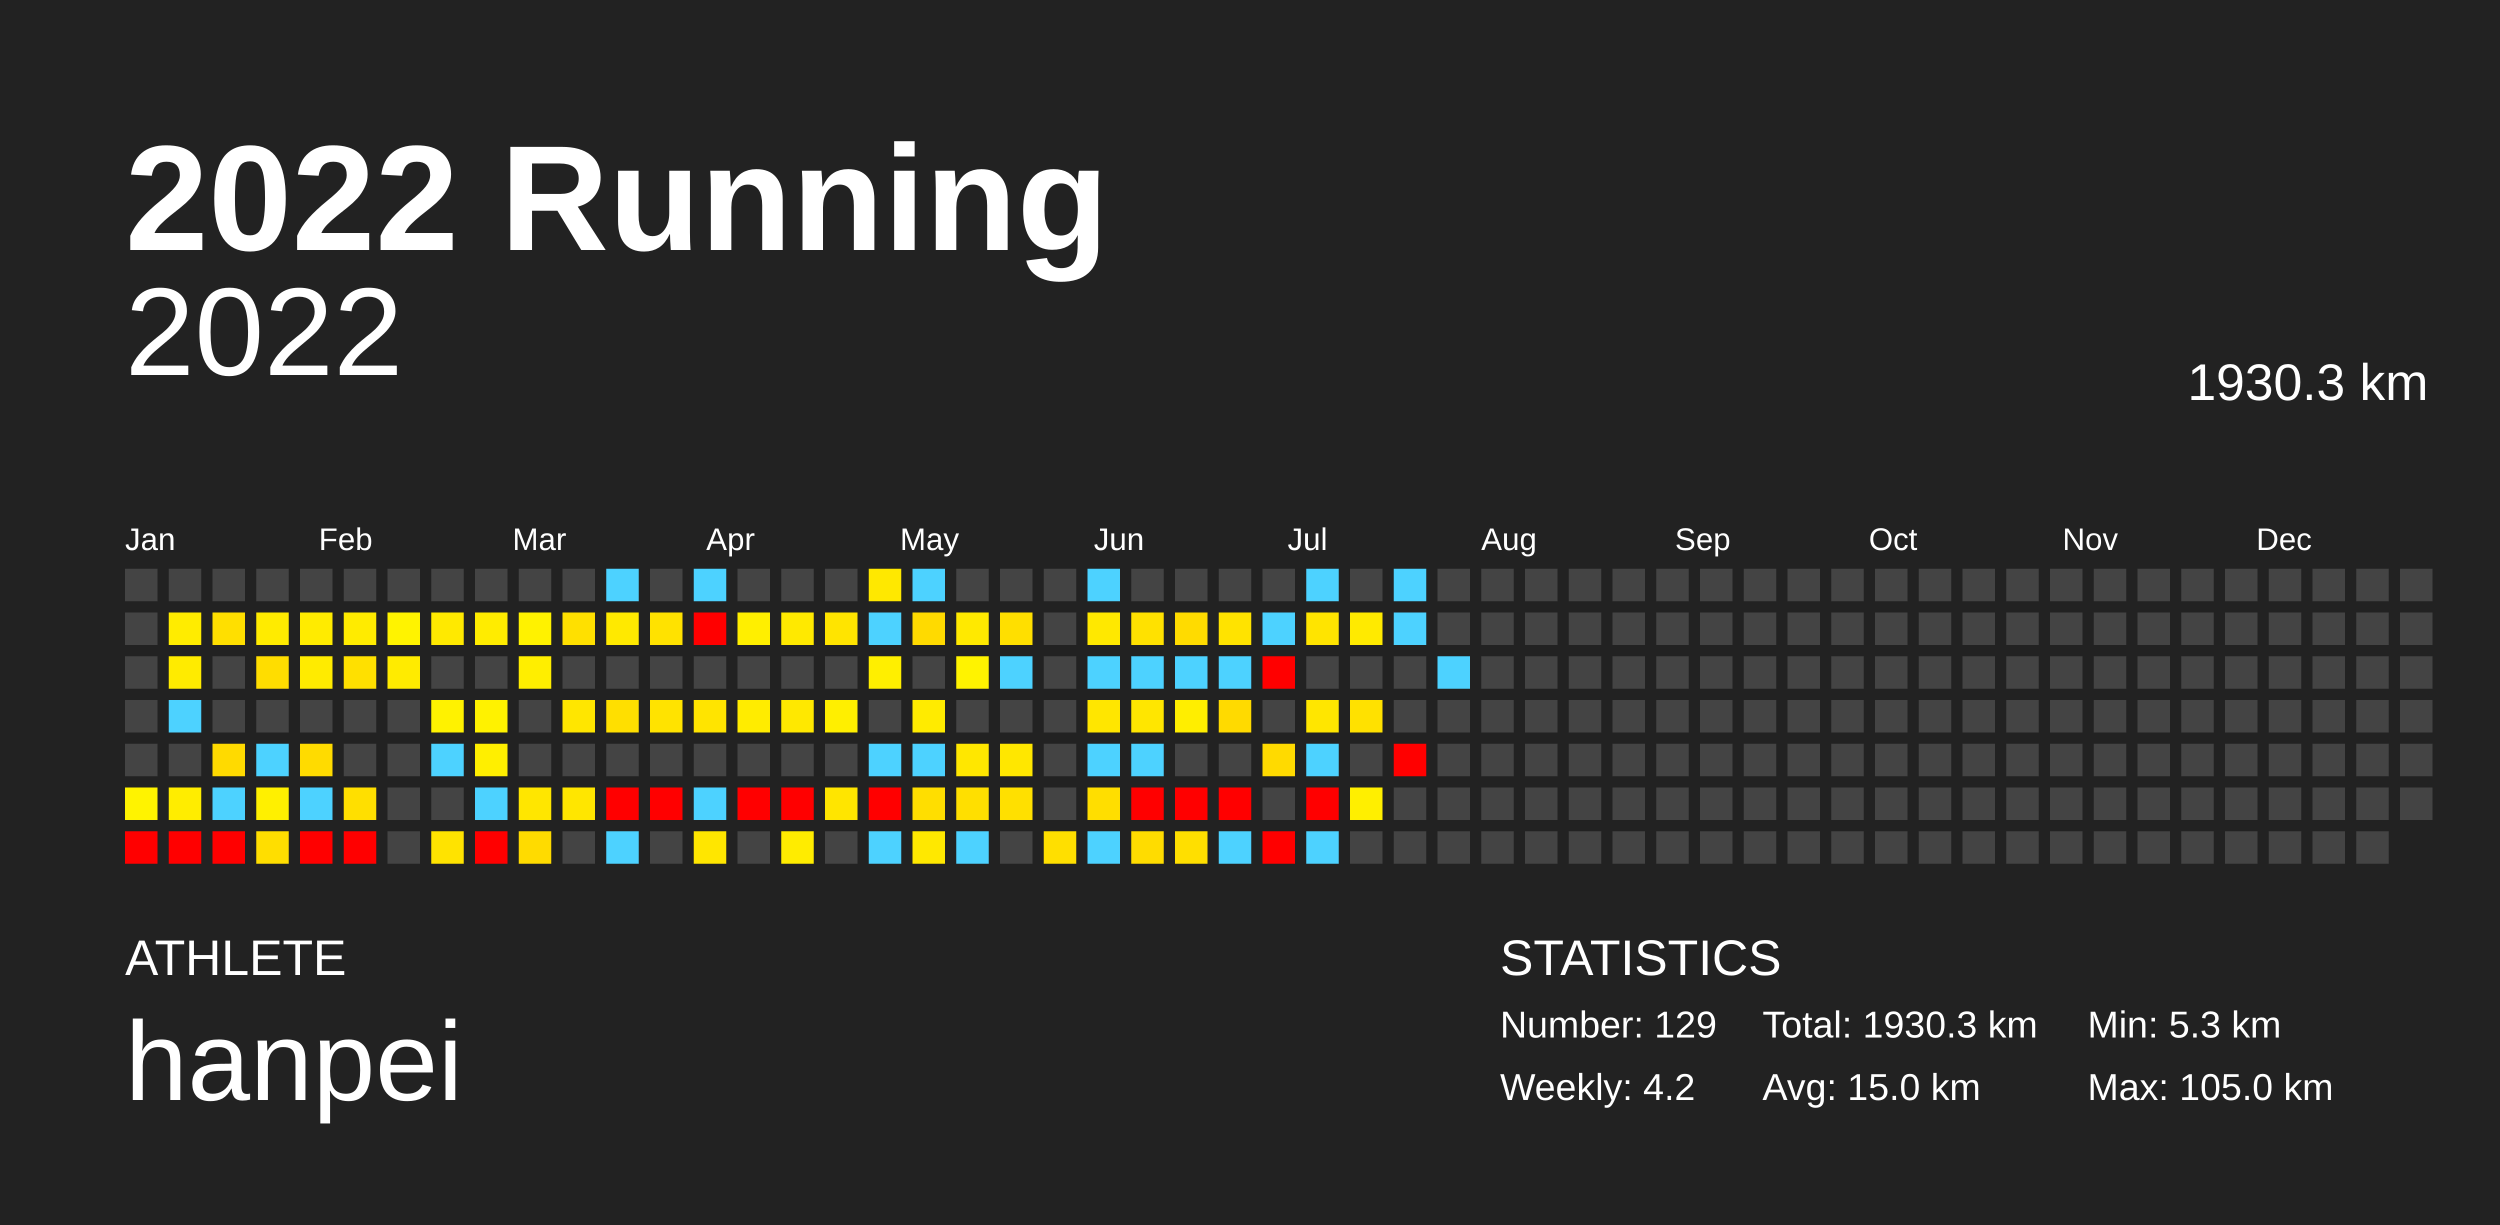
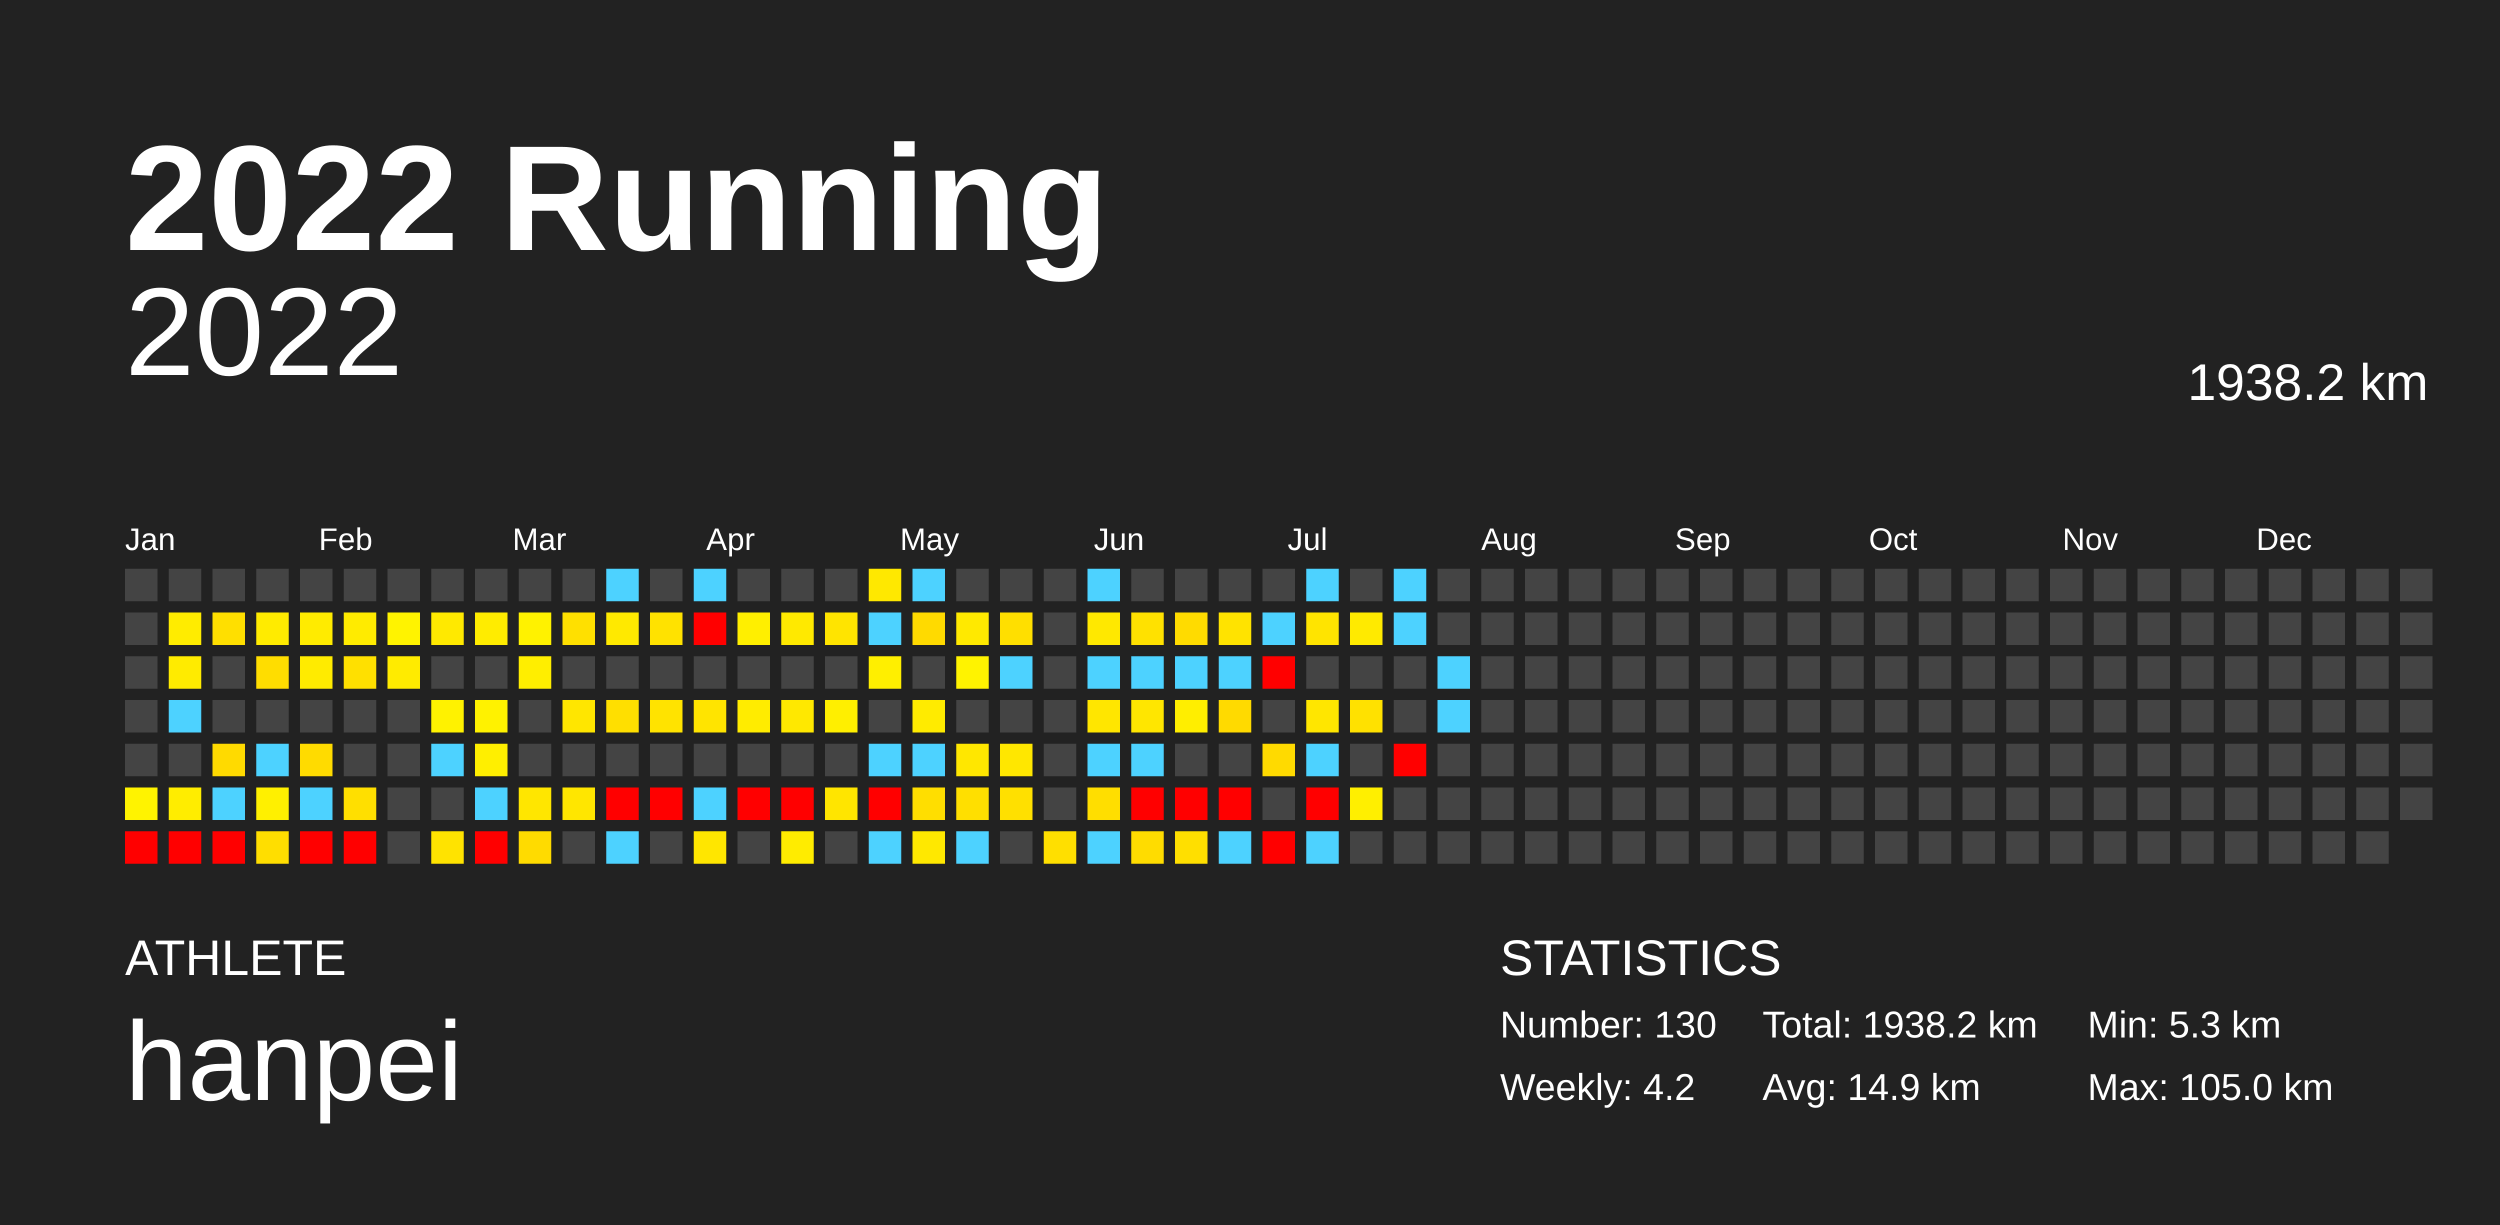
<svg xmlns="http://www.w3.org/2000/svg" baseProfile="full" height="98mm" version="1.1" viewBox="0,0,200,98" width="200mm">
  <defs />
  <rect fill="#222222" height="98" width="200" x="0" y="0" />
  <text fill="#FFFFFF" style="font-size:12px; font-family:Arial; font-weight:bold;" x="10" y="20">2022 Running</text>
  <text fill="#FFFFFF" style="font-size:4px; font-family:Arial" x="10" y="78">ATHLETE</text>
  <text fill="#FFFFFF" style="font-size:9px; font-family:Arial" x="10" y="88">hanpei</text>
  <text fill="#FFFFFF" style="font-size:4px; font-family:Arial" x="120" y="78">STATISTICS</text>
-   <text fill="#FFFFFF" style="font-size:3px; font-family:Arial" x="120" y="83">Number: 129</text>
+   <text fill="#FFFFFF" style="font-size:3px; font-family:Arial" x="120" y="83">Number: 130</text>
  <text fill="#FFFFFF" style="font-size:3px; font-family:Arial" x="120" y="88">Weekly: 4.2</text>
-   <text fill="#FFFFFF" style="font-size:3px; font-family:Arial" x="141" y="83">Total: 1930.3 km</text>
-   <text fill="#FFFFFF" style="font-size:3px; font-family:Arial" x="141" y="88">Avg: 15.0 km</text>
+   <text fill="#FFFFFF" style="font-size:3px; font-family:Arial" x="141" y="83">Total: 1938.2 km</text>
+   <text fill="#FFFFFF" style="font-size:3px; font-family:Arial" x="141" y="88">Avg: 14.9 km</text>
  <text fill="#FFFFFF" style="font-size:3px; font-family:Arial" x="167" y="83">Min: 5.3 km</text>
  <text fill="#FFFFFF" style="font-size:3px; font-family:Arial" x="167" y="88">Max: 105.0 km</text>
  <text alignment-baseline="hanging" fill="#FFFFFF" style="font-size:10.0px; font-family:Arial;" x="10" y="30">2022</text>
-   <text alignment-baseline="hanging" fill="#FFFFFF" style="font-size:4.125px; font-family:Arial;" x="175" y="32">1930.3 km</text>
+   <text alignment-baseline="hanging" fill="#FFFFFF" style="font-size:4.125px; font-family:Arial;" x="175" y="32">1938.2 km</text>
  <text fill="#FFFFFF" style="font-size:2.5px; font-family:Arial" x="10.0" y="44">Jan</text>
  <text fill="#FFFFFF" style="font-size:2.5px; font-family:Arial" x="25.5" y="44">Feb</text>
  <text fill="#FFFFFF" style="font-size:2.5px; font-family:Arial" x="41.0" y="44">Mar</text>
  <text fill="#FFFFFF" style="font-size:2.5px; font-family:Arial" x="56.5" y="44">Apr</text>
  <text fill="#FFFFFF" style="font-size:2.5px; font-family:Arial" x="72.0" y="44">May</text>
  <text fill="#FFFFFF" style="font-size:2.5px; font-family:Arial" x="87.5" y="44">Jun</text>
  <text fill="#FFFFFF" style="font-size:2.5px; font-family:Arial" x="103.0" y="44">Jul</text>
  <text fill="#FFFFFF" style="font-size:2.5px; font-family:Arial" x="118.5" y="44">Aug</text>
  <text fill="#FFFFFF" style="font-size:2.5px; font-family:Arial" x="134.0" y="44">Sep</text>
  <text fill="#FFFFFF" style="font-size:2.5px; font-family:Arial" x="149.5" y="44">Oct</text>
  <text fill="#FFFFFF" style="font-size:2.5px; font-family:Arial" x="165.0" y="44">Nov</text>
  <text fill="#FFFFFF" style="font-size:2.5px; font-family:Arial" x="180.5" y="44">Dec</text>
  <rect fill="#444444" height="2.6" width="2.6" x="10.0" y="45.5" />
  <rect fill="#444444" height="2.6" width="2.6" x="10.0" y="49.0" />
  <rect fill="#444444" height="2.6" width="2.6" x="10.0" y="52.5" />
  <rect fill="#444444" height="2.6" width="2.6" x="10.0" y="56.0" />
  <rect fill="#444444" height="2.6" width="2.6" x="10.0" y="59.5" />
  <rect fill="#fff300" height="2.6" width="2.6" x="10.0" y="63.0" />
  <rect fill="red" height="2.6" width="2.6" x="10.0" y="66.5" />
  <rect fill="#444444" height="2.6" width="2.6" x="13.5" y="45.5" />
  <rect fill="#ffec00" height="2.6" width="2.6" x="13.5" y="49.0" />
  <rect fill="#ffeb00" height="2.6" width="2.6" x="13.5" y="52.5" />
  <rect fill="#4dd2ff" height="2.6" width="2.6" x="13.5" y="56.0" />
  <rect fill="#444444" height="2.6" width="2.6" x="13.5" y="59.5" />
  <rect fill="#ffed00" height="2.6" width="2.6" x="13.5" y="63.0" />
  <rect fill="red" height="2.6" width="2.6" x="13.5" y="66.5" />
  <rect fill="#444444" height="2.6" width="2.6" x="17.0" y="45.5" />
  <rect fill="#ffdf00" height="2.6" width="2.6" x="17.0" y="49.0" />
  <rect fill="#444444" height="2.6" width="2.6" x="17.0" y="52.5" />
  <rect fill="#444444" height="2.6" width="2.6" x="17.0" y="56.0" />
  <rect fill="#ffda00" height="2.6" width="2.6" x="17.0" y="59.5" />
  <rect fill="#4dd2ff" height="2.6" width="2.6" x="17.0" y="63.0" />
  <rect fill="red" height="2.6" width="2.6" x="17.0" y="66.5" />
  <rect fill="#444444" height="2.6" width="2.6" x="20.5" y="45.5" />
  <rect fill="#ffeb00" height="2.6" width="2.6" x="20.5" y="49.0" />
  <rect fill="#ffdd00" height="2.6" width="2.6" x="20.5" y="52.5" />
  <rect fill="#444444" height="2.6" width="2.6" x="20.5" y="56.0" />
  <rect fill="#4dd2ff" height="2.6" width="2.6" x="20.5" y="59.5" />
  <rect fill="#fff000" height="2.6" width="2.6" x="20.5" y="63.0" />
  <rect fill="#ffde00" height="2.6" width="2.6" x="20.5" y="66.5" />
  <rect fill="#444444" height="2.6" width="2.6" x="24.0" y="45.5" />
  <rect fill="#ffeb00" height="2.6" width="2.6" x="24.0" y="49.0" />
  <rect fill="#ffeb00" height="2.6" width="2.6" x="24.0" y="52.5" />
  <rect fill="#444444" height="2.6" width="2.6" x="24.0" y="56.0" />
  <rect fill="#ffdb00" height="2.6" width="2.6" x="24.0" y="59.5" />
  <rect fill="#4dd2ff" height="2.6" width="2.6" x="24.0" y="63.0" />
  <rect fill="red" height="2.6" width="2.6" x="24.0" y="66.5" />
  <rect fill="#444444" height="2.6" width="2.6" x="27.5" y="45.5" />
  <rect fill="#ffeb00" height="2.6" width="2.6" x="27.5" y="49.0" />
  <rect fill="#ffe000" height="2.6" width="2.6" x="27.5" y="52.5" />
  <rect fill="#444444" height="2.6" width="2.6" x="27.5" y="56.0" />
  <rect fill="#444444" height="2.6" width="2.6" x="27.5" y="59.5" />
  <rect fill="#ffdf00" height="2.6" width="2.6" x="27.5" y="63.0" />
  <rect fill="red" height="2.6" width="2.6" x="27.5" y="66.5" />
  <rect fill="#444444" height="2.6" width="2.6" x="31.0" y="45.5" />
  <rect fill="#fff300" height="2.6" width="2.6" x="31.0" y="49.0" />
  <rect fill="#ffeb00" height="2.6" width="2.6" x="31.0" y="52.5" />
  <rect fill="#444444" height="2.6" width="2.6" x="31.0" y="56.0" />
  <rect fill="#444444" height="2.6" width="2.6" x="31.0" y="59.5" />
  <rect fill="#444444" height="2.6" width="2.6" x="31.0" y="63.0" />
  <rect fill="#444444" height="2.6" width="2.6" x="31.0" y="66.5" />
  <rect fill="#444444" height="2.6" width="2.6" x="34.5" y="45.5" />
  <rect fill="#ffe900" height="2.6" width="2.6" x="34.5" y="49.0" />
  <rect fill="#444444" height="2.6" width="2.6" x="34.5" y="52.5" />
  <rect fill="#fff200" height="2.6" width="2.6" x="34.5" y="56.0" />
  <rect fill="#4dd2ff" height="2.6" width="2.6" x="34.5" y="59.5" />
  <rect fill="#444444" height="2.6" width="2.6" x="34.5" y="63.0" />
  <rect fill="#ffe300" height="2.6" width="2.6" x="34.5" y="66.5" />
  <rect fill="#444444" height="2.6" width="2.6" x="38.0" y="45.5" />
  <rect fill="#ffec00" height="2.6" width="2.6" x="38.0" y="49.0" />
  <rect fill="#444444" height="2.6" width="2.6" x="38.0" y="52.5" />
  <rect fill="#fff200" height="2.6" width="2.6" x="38.0" y="56.0" />
  <rect fill="#ffef00" height="2.6" width="2.6" x="38.0" y="59.5" />
  <rect fill="#4dd2ff" height="2.6" width="2.6" x="38.0" y="63.0" />
  <rect fill="red" height="2.6" width="2.6" x="38.0" y="66.5" />
  <rect fill="#444444" height="2.6" width="2.6" x="41.5" y="45.5" />
  <rect fill="#fff200" height="2.6" width="2.6" x="41.5" y="49.0" />
  <rect fill="#ffee00" height="2.6" width="2.6" x="41.5" y="52.5" />
  <rect fill="#444444" height="2.6" width="2.6" x="41.5" y="56.0" />
  <rect fill="#444444" height="2.6" width="2.6" x="41.5" y="59.5" />
  <rect fill="#ffe600" height="2.6" width="2.6" x="41.5" y="63.0" />
  <rect fill="#ffdb00" height="2.6" width="2.6" x="41.5" y="66.5" />
  <rect fill="#444444" height="2.6" width="2.6" x="45.0" y="45.5" />
  <rect fill="#ffe000" height="2.6" width="2.6" x="45.0" y="49.0" />
  <rect fill="#444444" height="2.6" width="2.6" x="45.0" y="52.5" />
  <rect fill="#ffe600" height="2.6" width="2.6" x="45.0" y="56.0" />
  <rect fill="#444444" height="2.6" width="2.6" x="45.0" y="59.5" />
  <rect fill="#ffe600" height="2.6" width="2.6" x="45.0" y="63.0" />
  <rect fill="#444444" height="2.6" width="2.6" x="45.0" y="66.5" />
  <rect fill="#4dd2ff" height="2.6" width="2.6" x="48.5" y="45.5" />
  <rect fill="#ffe900" height="2.6" width="2.6" x="48.5" y="49.0" />
  <rect fill="#444444" height="2.6" width="2.6" x="48.5" y="52.5" />
  <rect fill="#ffdf00" height="2.6" width="2.6" x="48.5" y="56.0" />
  <rect fill="#444444" height="2.6" width="2.6" x="48.5" y="59.5" />
  <rect fill="red" height="2.6" width="2.6" x="48.5" y="63.0" />
  <rect fill="#4dd2ff" height="2.6" width="2.6" x="48.5" y="66.5" />
  <rect fill="#444444" height="2.6" width="2.6" x="52.0" y="45.5" />
  <rect fill="#ffe200" height="2.6" width="2.6" x="52.0" y="49.0" />
  <rect fill="#444444" height="2.6" width="2.6" x="52.0" y="52.5" />
  <rect fill="#ffe300" height="2.6" width="2.6" x="52.0" y="56.0" />
  <rect fill="#444444" height="2.6" width="2.6" x="52.0" y="59.5" />
  <rect fill="red" height="2.6" width="2.6" x="52.0" y="63.0" />
  <rect fill="#444444" height="2.6" width="2.6" x="52.0" y="66.5" />
  <rect fill="#4dd2ff" height="2.6" width="2.6" x="55.5" y="45.5" />
  <rect fill="red" height="2.6" width="2.6" x="55.5" y="49.0" />
  <rect fill="#444444" height="2.6" width="2.6" x="55.5" y="52.5" />
  <rect fill="#ffe400" height="2.6" width="2.6" x="55.5" y="56.0" />
  <rect fill="#444444" height="2.6" width="2.6" x="55.5" y="59.5" />
  <rect fill="#4dd2ff" height="2.6" width="2.6" x="55.5" y="63.0" />
  <rect fill="#ffe600" height="2.6" width="2.6" x="55.5" y="66.5" />
  <rect fill="#444444" height="2.6" width="2.6" x="59.0" y="45.5" />
  <rect fill="#ffef00" height="2.6" width="2.6" x="59.0" y="49.0" />
  <rect fill="#444444" height="2.6" width="2.6" x="59.0" y="52.5" />
  <rect fill="#ffec00" height="2.6" width="2.6" x="59.0" y="56.0" />
  <rect fill="#444444" height="2.6" width="2.6" x="59.0" y="59.5" />
  <rect fill="red" height="2.6" width="2.6" x="59.0" y="63.0" />
  <rect fill="#444444" height="2.6" width="2.6" x="59.0" y="66.5" />
  <rect fill="#444444" height="2.6" width="2.6" x="62.5" y="45.5" />
  <rect fill="#ffe900" height="2.6" width="2.6" x="62.5" y="49.0" />
  <rect fill="#444444" height="2.6" width="2.6" x="62.5" y="52.5" />
  <rect fill="#ffe800" height="2.6" width="2.6" x="62.5" y="56.0" />
  <rect fill="#444444" height="2.6" width="2.6" x="62.5" y="59.5" />
  <rect fill="red" height="2.6" width="2.6" x="62.5" y="63.0" />
  <rect fill="#ffec00" height="2.6" width="2.6" x="62.5" y="66.5" />
  <rect fill="#444444" height="2.6" width="2.6" x="66.0" y="45.5" />
  <rect fill="#ffe400" height="2.6" width="2.6" x="66.0" y="49.0" />
  <rect fill="#444444" height="2.6" width="2.6" x="66.0" y="52.5" />
  <rect fill="#ffef00" height="2.6" width="2.6" x="66.0" y="56.0" />
  <rect fill="#444444" height="2.6" width="2.6" x="66.0" y="59.5" />
  <rect fill="#ffe500" height="2.6" width="2.6" x="66.0" y="63.0" />
  <rect fill="#444444" height="2.6" width="2.6" x="66.0" y="66.5" />
  <rect fill="#ffe800" height="2.6" width="2.6" x="69.5" y="45.5" />
  <rect fill="#4dd2ff" height="2.6" width="2.6" x="69.5" y="49.0" />
  <rect fill="#ffef00" height="2.6" width="2.6" x="69.5" y="52.5" />
  <rect fill="#444444" height="2.6" width="2.6" x="69.5" y="56.0" />
  <rect fill="#4dd2ff" height="2.6" width="2.6" x="69.5" y="59.5" />
  <rect fill="red" height="2.6" width="2.6" x="69.5" y="63.0" />
  <rect fill="#4dd2ff" height="2.6" width="2.6" x="69.5" y="66.5" />
  <rect fill="#4dd2ff" height="2.6" width="2.6" x="73.0" y="45.5" />
  <rect fill="#ffda00" height="2.6" width="2.6" x="73.0" y="49.0" />
  <rect fill="#444444" height="2.6" width="2.6" x="73.0" y="52.5" />
  <rect fill="#ffeb00" height="2.6" width="2.6" x="73.0" y="56.0" />
  <rect fill="#4dd2ff" height="2.6" width="2.6" x="73.0" y="59.5" />
  <rect fill="#ffde00" height="2.6" width="2.6" x="73.0" y="63.0" />
  <rect fill="#ffe800" height="2.6" width="2.6" x="73.0" y="66.5" />
  <rect fill="#444444" height="2.6" width="2.6" x="76.5" y="45.5" />
  <rect fill="#ffe900" height="2.6" width="2.6" x="76.5" y="49.0" />
  <rect fill="#fff300" height="2.6" width="2.6" x="76.5" y="52.5" />
  <rect fill="#444444" height="2.6" width="2.6" x="76.5" y="56.0" />
  <rect fill="#ffe700" height="2.6" width="2.6" x="76.5" y="59.5" />
  <rect fill="#ffdf00" height="2.6" width="2.6" x="76.5" y="63.0" />
  <rect fill="#4dd2ff" height="2.6" width="2.6" x="76.5" y="66.5" />
  <rect fill="#444444" height="2.6" width="2.6" x="80.0" y="45.5" />
  <rect fill="#ffdf00" height="2.6" width="2.6" x="80.0" y="49.0" />
  <rect fill="#4dd2ff" height="2.6" width="2.6" x="80.0" y="52.5" />
  <rect fill="#444444" height="2.6" width="2.6" x="80.0" y="56.0" />
  <rect fill="#ffe700" height="2.6" width="2.6" x="80.0" y="59.5" />
  <rect fill="#ffe000" height="2.6" width="2.6" x="80.0" y="63.0" />
  <rect fill="#444444" height="2.6" width="2.6" x="80.0" y="66.5" />
  <rect fill="#444444" height="2.6" width="2.6" x="83.5" y="45.5" />
  <rect fill="#444444" height="2.6" width="2.6" x="83.5" y="49.0" />
  <rect fill="#444444" height="2.6" width="2.6" x="83.5" y="52.5" />
  <rect fill="#444444" height="2.6" width="2.6" x="83.5" y="56.0" />
  <rect fill="#444444" height="2.6" width="2.6" x="83.5" y="59.5" />
  <rect fill="#444444" height="2.6" width="2.6" x="83.5" y="63.0" />
  <rect fill="#ffdf00" height="2.6" width="2.6" x="83.5" y="66.5" />
  <rect fill="#4dd2ff" height="2.6" width="2.6" x="87.0" y="45.5" />
  <rect fill="#ffe800" height="2.6" width="2.6" x="87.0" y="49.0" />
  <rect fill="#4dd2ff" height="2.6" width="2.6" x="87.0" y="52.5" />
  <rect fill="#ffe600" height="2.6" width="2.6" x="87.0" y="56.0" />
  <rect fill="#4dd2ff" height="2.6" width="2.6" x="87.0" y="59.5" />
  <rect fill="#ffde00" height="2.6" width="2.6" x="87.0" y="63.0" />
  <rect fill="#4dd2ff" height="2.6" width="2.6" x="87.0" y="66.5" />
  <rect fill="#444444" height="2.6" width="2.6" x="90.5" y="45.5" />
  <rect fill="#ffe100" height="2.6" width="2.6" x="90.5" y="49.0" />
  <rect fill="#4dd2ff" height="2.6" width="2.6" x="90.5" y="52.5" />
  <rect fill="#ffe600" height="2.6" width="2.6" x="90.5" y="56.0" />
  <rect fill="#4dd2ff" height="2.6" width="2.6" x="90.5" y="59.5" />
  <rect fill="red" height="2.6" width="2.6" x="90.5" y="63.0" />
  <rect fill="#ffdc00" height="2.6" width="2.6" x="90.5" y="66.5" />
  <rect fill="#444444" height="2.6" width="2.6" x="94.0" y="45.5" />
  <rect fill="#ffdb00" height="2.6" width="2.6" x="94.0" y="49.0" />
  <rect fill="#4dd2ff" height="2.6" width="2.6" x="94.0" y="52.5" />
  <rect fill="#ffee00" height="2.6" width="2.6" x="94.0" y="56.0" />
  <rect fill="#444444" height="2.6" width="2.6" x="94.0" y="59.5" />
  <rect fill="red" height="2.6" width="2.6" x="94.0" y="63.0" />
  <rect fill="#ffdf00" height="2.6" width="2.6" x="94.0" y="66.5" />
  <rect fill="#444444" height="2.6" width="2.6" x="97.5" y="45.5" />
  <rect fill="#ffe300" height="2.6" width="2.6" x="97.5" y="49.0" />
  <rect fill="#4dd2ff" height="2.6" width="2.6" x="97.5" y="52.5" />
  <rect fill="#ffda00" height="2.6" width="2.6" x="97.5" y="56.0" />
  <rect fill="#444444" height="2.6" width="2.6" x="97.5" y="59.5" />
  <rect fill="red" height="2.6" width="2.6" x="97.5" y="63.0" />
  <rect fill="#4dd2ff" height="2.6" width="2.6" x="97.5" y="66.5" />
  <rect fill="#444444" height="2.6" width="2.6" x="101.0" y="45.5" />
  <rect fill="#4dd2ff" height="2.6" width="2.6" x="101.0" y="49.0" />
  <rect fill="red" height="2.6" width="2.6" x="101.0" y="52.5" />
  <rect fill="#444444" height="2.6" width="2.6" x="101.0" y="56.0" />
  <rect fill="#ffda00" height="2.6" width="2.6" x="101.0" y="59.5" />
  <rect fill="#444444" height="2.6" width="2.6" x="101.0" y="63.0" />
  <rect fill="red" height="2.6" width="2.6" x="101.0" y="66.5" />
  <rect fill="#4dd2ff" height="2.6" width="2.6" x="104.5" y="45.5" />
  <rect fill="#ffe400" height="2.6" width="2.6" x="104.5" y="49.0" />
  <rect fill="#444444" height="2.6" width="2.6" x="104.5" y="52.5" />
  <rect fill="#ffe600" height="2.6" width="2.6" x="104.5" y="56.0" />
  <rect fill="#4dd2ff" height="2.6" width="2.6" x="104.5" y="59.5" />
  <rect fill="red" height="2.6" width="2.6" x="104.5" y="63.0" />
  <rect fill="#4dd2ff" height="2.6" width="2.6" x="104.5" y="66.5" />
  <rect fill="#444444" height="2.6" width="2.6" x="108.0" y="45.5" />
  <rect fill="#ffea00" height="2.6" width="2.6" x="108.0" y="49.0" />
  <rect fill="#444444" height="2.6" width="2.6" x="108.0" y="52.5" />
  <rect fill="#ffe100" height="2.6" width="2.6" x="108.0" y="56.0" />
  <rect fill="#444444" height="2.6" width="2.6" x="108.0" y="59.5" />
  <rect fill="#ffef00" height="2.6" width="2.6" x="108.0" y="63.0" />
  <rect fill="#444444" height="2.6" width="2.6" x="108.0" y="66.5" />
  <rect fill="#4dd2ff" height="2.6" width="2.6" x="111.5" y="45.5" />
  <rect fill="#4dd2ff" height="2.6" width="2.6" x="111.5" y="49.0" />
  <rect fill="#444444" height="2.6" width="2.6" x="111.5" y="52.5" />
  <rect fill="#444444" height="2.6" width="2.6" x="111.5" y="56.0" />
  <rect fill="red" height="2.6" width="2.6" x="111.5" y="59.5" />
  <rect fill="#444444" height="2.6" width="2.6" x="111.5" y="63.0" />
  <rect fill="#444444" height="2.6" width="2.6" x="111.5" y="66.5" />
  <rect fill="#444444" height="2.6" width="2.6" x="115.0" y="45.5" />
  <rect fill="#444444" height="2.6" width="2.6" x="115.0" y="49.0" />
  <rect fill="#4dd2ff" height="2.6" width="2.6" x="115.0" y="52.5" />
-   <rect fill="#444444" height="2.6" width="2.6" x="115.0" y="56.0" />
+   <rect fill="#4dd2ff" height="2.6" width="2.6" x="115.0" y="56.0" />
  <rect fill="#444444" height="2.6" width="2.6" x="115.0" y="59.5" />
  <rect fill="#444444" height="2.6" width="2.6" x="115.0" y="63.0" />
  <rect fill="#444444" height="2.6" width="2.6" x="115.0" y="66.5" />
  <rect fill="#444444" height="2.6" width="2.6" x="118.5" y="45.5" />
  <rect fill="#444444" height="2.6" width="2.6" x="118.5" y="49.0" />
  <rect fill="#444444" height="2.6" width="2.6" x="118.5" y="52.5" />
  <rect fill="#444444" height="2.6" width="2.6" x="118.5" y="56.0" />
  <rect fill="#444444" height="2.6" width="2.6" x="118.5" y="59.5" />
  <rect fill="#444444" height="2.6" width="2.6" x="118.5" y="63.0" />
  <rect fill="#444444" height="2.6" width="2.6" x="118.5" y="66.5" />
  <rect fill="#444444" height="2.6" width="2.6" x="122.0" y="45.5" />
  <rect fill="#444444" height="2.6" width="2.6" x="122.0" y="49.0" />
  <rect fill="#444444" height="2.6" width="2.6" x="122.0" y="52.5" />
  <rect fill="#444444" height="2.6" width="2.6" x="122.0" y="56.0" />
  <rect fill="#444444" height="2.6" width="2.6" x="122.0" y="59.5" />
  <rect fill="#444444" height="2.6" width="2.6" x="122.0" y="63.0" />
  <rect fill="#444444" height="2.6" width="2.6" x="122.0" y="66.5" />
  <rect fill="#444444" height="2.6" width="2.6" x="125.5" y="45.5" />
  <rect fill="#444444" height="2.6" width="2.6" x="125.5" y="49.0" />
  <rect fill="#444444" height="2.6" width="2.6" x="125.5" y="52.5" />
  <rect fill="#444444" height="2.6" width="2.6" x="125.5" y="56.0" />
  <rect fill="#444444" height="2.6" width="2.6" x="125.5" y="59.5" />
  <rect fill="#444444" height="2.6" width="2.6" x="125.5" y="63.0" />
  <rect fill="#444444" height="2.6" width="2.6" x="125.5" y="66.5" />
  <rect fill="#444444" height="2.6" width="2.6" x="129.0" y="45.5" />
  <rect fill="#444444" height="2.6" width="2.6" x="129.0" y="49.0" />
  <rect fill="#444444" height="2.6" width="2.6" x="129.0" y="52.5" />
  <rect fill="#444444" height="2.6" width="2.6" x="129.0" y="56.0" />
  <rect fill="#444444" height="2.6" width="2.6" x="129.0" y="59.5" />
  <rect fill="#444444" height="2.6" width="2.6" x="129.0" y="63.0" />
  <rect fill="#444444" height="2.6" width="2.6" x="129.0" y="66.5" />
  <rect fill="#444444" height="2.6" width="2.6" x="132.5" y="45.5" />
  <rect fill="#444444" height="2.6" width="2.6" x="132.5" y="49.0" />
  <rect fill="#444444" height="2.6" width="2.6" x="132.5" y="52.5" />
  <rect fill="#444444" height="2.6" width="2.6" x="132.5" y="56.0" />
  <rect fill="#444444" height="2.6" width="2.6" x="132.5" y="59.5" />
  <rect fill="#444444" height="2.6" width="2.6" x="132.5" y="63.0" />
  <rect fill="#444444" height="2.6" width="2.6" x="132.5" y="66.5" />
  <rect fill="#444444" height="2.6" width="2.6" x="136.0" y="45.5" />
  <rect fill="#444444" height="2.6" width="2.6" x="136.0" y="49.0" />
  <rect fill="#444444" height="2.6" width="2.6" x="136.0" y="52.5" />
  <rect fill="#444444" height="2.6" width="2.6" x="136.0" y="56.0" />
  <rect fill="#444444" height="2.6" width="2.6" x="136.0" y="59.5" />
  <rect fill="#444444" height="2.6" width="2.6" x="136.0" y="63.0" />
  <rect fill="#444444" height="2.6" width="2.6" x="136.0" y="66.5" />
  <rect fill="#444444" height="2.6" width="2.6" x="139.5" y="45.5" />
  <rect fill="#444444" height="2.6" width="2.6" x="139.5" y="49.0" />
  <rect fill="#444444" height="2.6" width="2.6" x="139.5" y="52.5" />
  <rect fill="#444444" height="2.6" width="2.6" x="139.5" y="56.0" />
  <rect fill="#444444" height="2.6" width="2.6" x="139.5" y="59.5" />
  <rect fill="#444444" height="2.6" width="2.6" x="139.5" y="63.0" />
  <rect fill="#444444" height="2.6" width="2.6" x="139.5" y="66.5" />
  <rect fill="#444444" height="2.6" width="2.6" x="143.0" y="45.5" />
  <rect fill="#444444" height="2.6" width="2.6" x="143.0" y="49.0" />
  <rect fill="#444444" height="2.6" width="2.6" x="143.0" y="52.5" />
  <rect fill="#444444" height="2.6" width="2.6" x="143.0" y="56.0" />
  <rect fill="#444444" height="2.6" width="2.6" x="143.0" y="59.5" />
  <rect fill="#444444" height="2.6" width="2.6" x="143.0" y="63.0" />
  <rect fill="#444444" height="2.6" width="2.6" x="143.0" y="66.5" />
  <rect fill="#444444" height="2.6" width="2.6" x="146.5" y="45.5" />
  <rect fill="#444444" height="2.6" width="2.6" x="146.5" y="49.0" />
  <rect fill="#444444" height="2.6" width="2.6" x="146.5" y="52.5" />
  <rect fill="#444444" height="2.6" width="2.6" x="146.5" y="56.0" />
  <rect fill="#444444" height="2.6" width="2.6" x="146.5" y="59.5" />
  <rect fill="#444444" height="2.6" width="2.6" x="146.5" y="63.0" />
  <rect fill="#444444" height="2.6" width="2.6" x="146.5" y="66.5" />
  <rect fill="#444444" height="2.6" width="2.6" x="150.0" y="45.5" />
  <rect fill="#444444" height="2.6" width="2.6" x="150.0" y="49.0" />
  <rect fill="#444444" height="2.6" width="2.6" x="150.0" y="52.5" />
  <rect fill="#444444" height="2.6" width="2.6" x="150.0" y="56.0" />
  <rect fill="#444444" height="2.6" width="2.6" x="150.0" y="59.5" />
  <rect fill="#444444" height="2.6" width="2.6" x="150.0" y="63.0" />
  <rect fill="#444444" height="2.6" width="2.6" x="150.0" y="66.5" />
  <rect fill="#444444" height="2.6" width="2.6" x="153.5" y="45.5" />
  <rect fill="#444444" height="2.6" width="2.6" x="153.5" y="49.0" />
  <rect fill="#444444" height="2.6" width="2.6" x="153.5" y="52.5" />
  <rect fill="#444444" height="2.6" width="2.6" x="153.5" y="56.0" />
  <rect fill="#444444" height="2.6" width="2.6" x="153.5" y="59.5" />
  <rect fill="#444444" height="2.6" width="2.6" x="153.5" y="63.0" />
  <rect fill="#444444" height="2.6" width="2.6" x="153.5" y="66.5" />
  <rect fill="#444444" height="2.6" width="2.6" x="157.0" y="45.5" />
  <rect fill="#444444" height="2.6" width="2.6" x="157.0" y="49.0" />
  <rect fill="#444444" height="2.6" width="2.6" x="157.0" y="52.5" />
  <rect fill="#444444" height="2.6" width="2.6" x="157.0" y="56.0" />
  <rect fill="#444444" height="2.6" width="2.6" x="157.0" y="59.5" />
  <rect fill="#444444" height="2.6" width="2.6" x="157.0" y="63.0" />
  <rect fill="#444444" height="2.6" width="2.6" x="157.0" y="66.5" />
  <rect fill="#444444" height="2.6" width="2.6" x="160.5" y="45.5" />
  <rect fill="#444444" height="2.6" width="2.6" x="160.5" y="49.0" />
  <rect fill="#444444" height="2.6" width="2.6" x="160.5" y="52.5" />
  <rect fill="#444444" height="2.6" width="2.6" x="160.5" y="56.0" />
  <rect fill="#444444" height="2.6" width="2.6" x="160.5" y="59.5" />
  <rect fill="#444444" height="2.6" width="2.6" x="160.5" y="63.0" />
  <rect fill="#444444" height="2.6" width="2.6" x="160.5" y="66.5" />
  <rect fill="#444444" height="2.6" width="2.6" x="164.0" y="45.5" />
  <rect fill="#444444" height="2.6" width="2.6" x="164.0" y="49.0" />
  <rect fill="#444444" height="2.6" width="2.6" x="164.0" y="52.5" />
  <rect fill="#444444" height="2.6" width="2.6" x="164.0" y="56.0" />
  <rect fill="#444444" height="2.6" width="2.6" x="164.0" y="59.5" />
  <rect fill="#444444" height="2.6" width="2.6" x="164.0" y="63.0" />
  <rect fill="#444444" height="2.6" width="2.6" x="164.0" y="66.5" />
  <rect fill="#444444" height="2.6" width="2.6" x="167.5" y="45.5" />
  <rect fill="#444444" height="2.6" width="2.6" x="167.5" y="49.0" />
  <rect fill="#444444" height="2.6" width="2.6" x="167.5" y="52.5" />
  <rect fill="#444444" height="2.6" width="2.6" x="167.5" y="56.0" />
  <rect fill="#444444" height="2.6" width="2.6" x="167.5" y="59.5" />
  <rect fill="#444444" height="2.6" width="2.6" x="167.5" y="63.0" />
  <rect fill="#444444" height="2.6" width="2.6" x="167.5" y="66.5" />
  <rect fill="#444444" height="2.6" width="2.6" x="171.0" y="45.5" />
  <rect fill="#444444" height="2.6" width="2.6" x="171.0" y="49.0" />
  <rect fill="#444444" height="2.6" width="2.6" x="171.0" y="52.5" />
  <rect fill="#444444" height="2.6" width="2.6" x="171.0" y="56.0" />
  <rect fill="#444444" height="2.6" width="2.6" x="171.0" y="59.5" />
  <rect fill="#444444" height="2.6" width="2.6" x="171.0" y="63.0" />
  <rect fill="#444444" height="2.6" width="2.6" x="171.0" y="66.5" />
  <rect fill="#444444" height="2.6" width="2.6" x="174.5" y="45.5" />
  <rect fill="#444444" height="2.6" width="2.6" x="174.5" y="49.0" />
  <rect fill="#444444" height="2.6" width="2.6" x="174.5" y="52.5" />
  <rect fill="#444444" height="2.6" width="2.6" x="174.5" y="56.0" />
  <rect fill="#444444" height="2.6" width="2.6" x="174.5" y="59.5" />
  <rect fill="#444444" height="2.6" width="2.6" x="174.5" y="63.0" />
  <rect fill="#444444" height="2.6" width="2.6" x="174.5" y="66.5" />
  <rect fill="#444444" height="2.6" width="2.6" x="178.0" y="45.5" />
  <rect fill="#444444" height="2.6" width="2.6" x="178.0" y="49.0" />
  <rect fill="#444444" height="2.6" width="2.6" x="178.0" y="52.5" />
  <rect fill="#444444" height="2.6" width="2.6" x="178.0" y="56.0" />
  <rect fill="#444444" height="2.6" width="2.6" x="178.0" y="59.5" />
  <rect fill="#444444" height="2.6" width="2.6" x="178.0" y="63.0" />
  <rect fill="#444444" height="2.6" width="2.6" x="178.0" y="66.5" />
  <rect fill="#444444" height="2.6" width="2.6" x="181.5" y="45.5" />
  <rect fill="#444444" height="2.6" width="2.6" x="181.5" y="49.0" />
  <rect fill="#444444" height="2.6" width="2.6" x="181.5" y="52.5" />
  <rect fill="#444444" height="2.6" width="2.6" x="181.5" y="56.0" />
  <rect fill="#444444" height="2.6" width="2.6" x="181.5" y="59.5" />
  <rect fill="#444444" height="2.6" width="2.6" x="181.5" y="63.0" />
  <rect fill="#444444" height="2.6" width="2.6" x="181.5" y="66.5" />
  <rect fill="#444444" height="2.6" width="2.6" x="185.0" y="45.5" />
  <rect fill="#444444" height="2.6" width="2.6" x="185.0" y="49.0" />
  <rect fill="#444444" height="2.6" width="2.6" x="185.0" y="52.5" />
  <rect fill="#444444" height="2.6" width="2.6" x="185.0" y="56.0" />
  <rect fill="#444444" height="2.6" width="2.6" x="185.0" y="59.5" />
  <rect fill="#444444" height="2.6" width="2.6" x="185.0" y="63.0" />
  <rect fill="#444444" height="2.6" width="2.6" x="185.0" y="66.5" />
  <rect fill="#444444" height="2.6" width="2.6" x="188.5" y="45.5" />
  <rect fill="#444444" height="2.6" width="2.6" x="188.5" y="49.0" />
  <rect fill="#444444" height="2.6" width="2.6" x="188.5" y="52.5" />
  <rect fill="#444444" height="2.6" width="2.6" x="188.5" y="56.0" />
  <rect fill="#444444" height="2.6" width="2.6" x="188.5" y="59.5" />
  <rect fill="#444444" height="2.6" width="2.6" x="188.5" y="63.0" />
  <rect fill="#444444" height="2.6" width="2.6" x="188.5" y="66.5" />
  <rect fill="#444444" height="2.6" width="2.6" x="192.0" y="45.5" />
  <rect fill="#444444" height="2.6" width="2.6" x="192.0" y="49.0" />
  <rect fill="#444444" height="2.6" width="2.6" x="192.0" y="52.5" />
  <rect fill="#444444" height="2.6" width="2.6" x="192.0" y="56.0" />
  <rect fill="#444444" height="2.6" width="2.6" x="192.0" y="59.5" />
  <rect fill="#444444" height="2.6" width="2.6" x="192.0" y="63.0" />
</svg>
